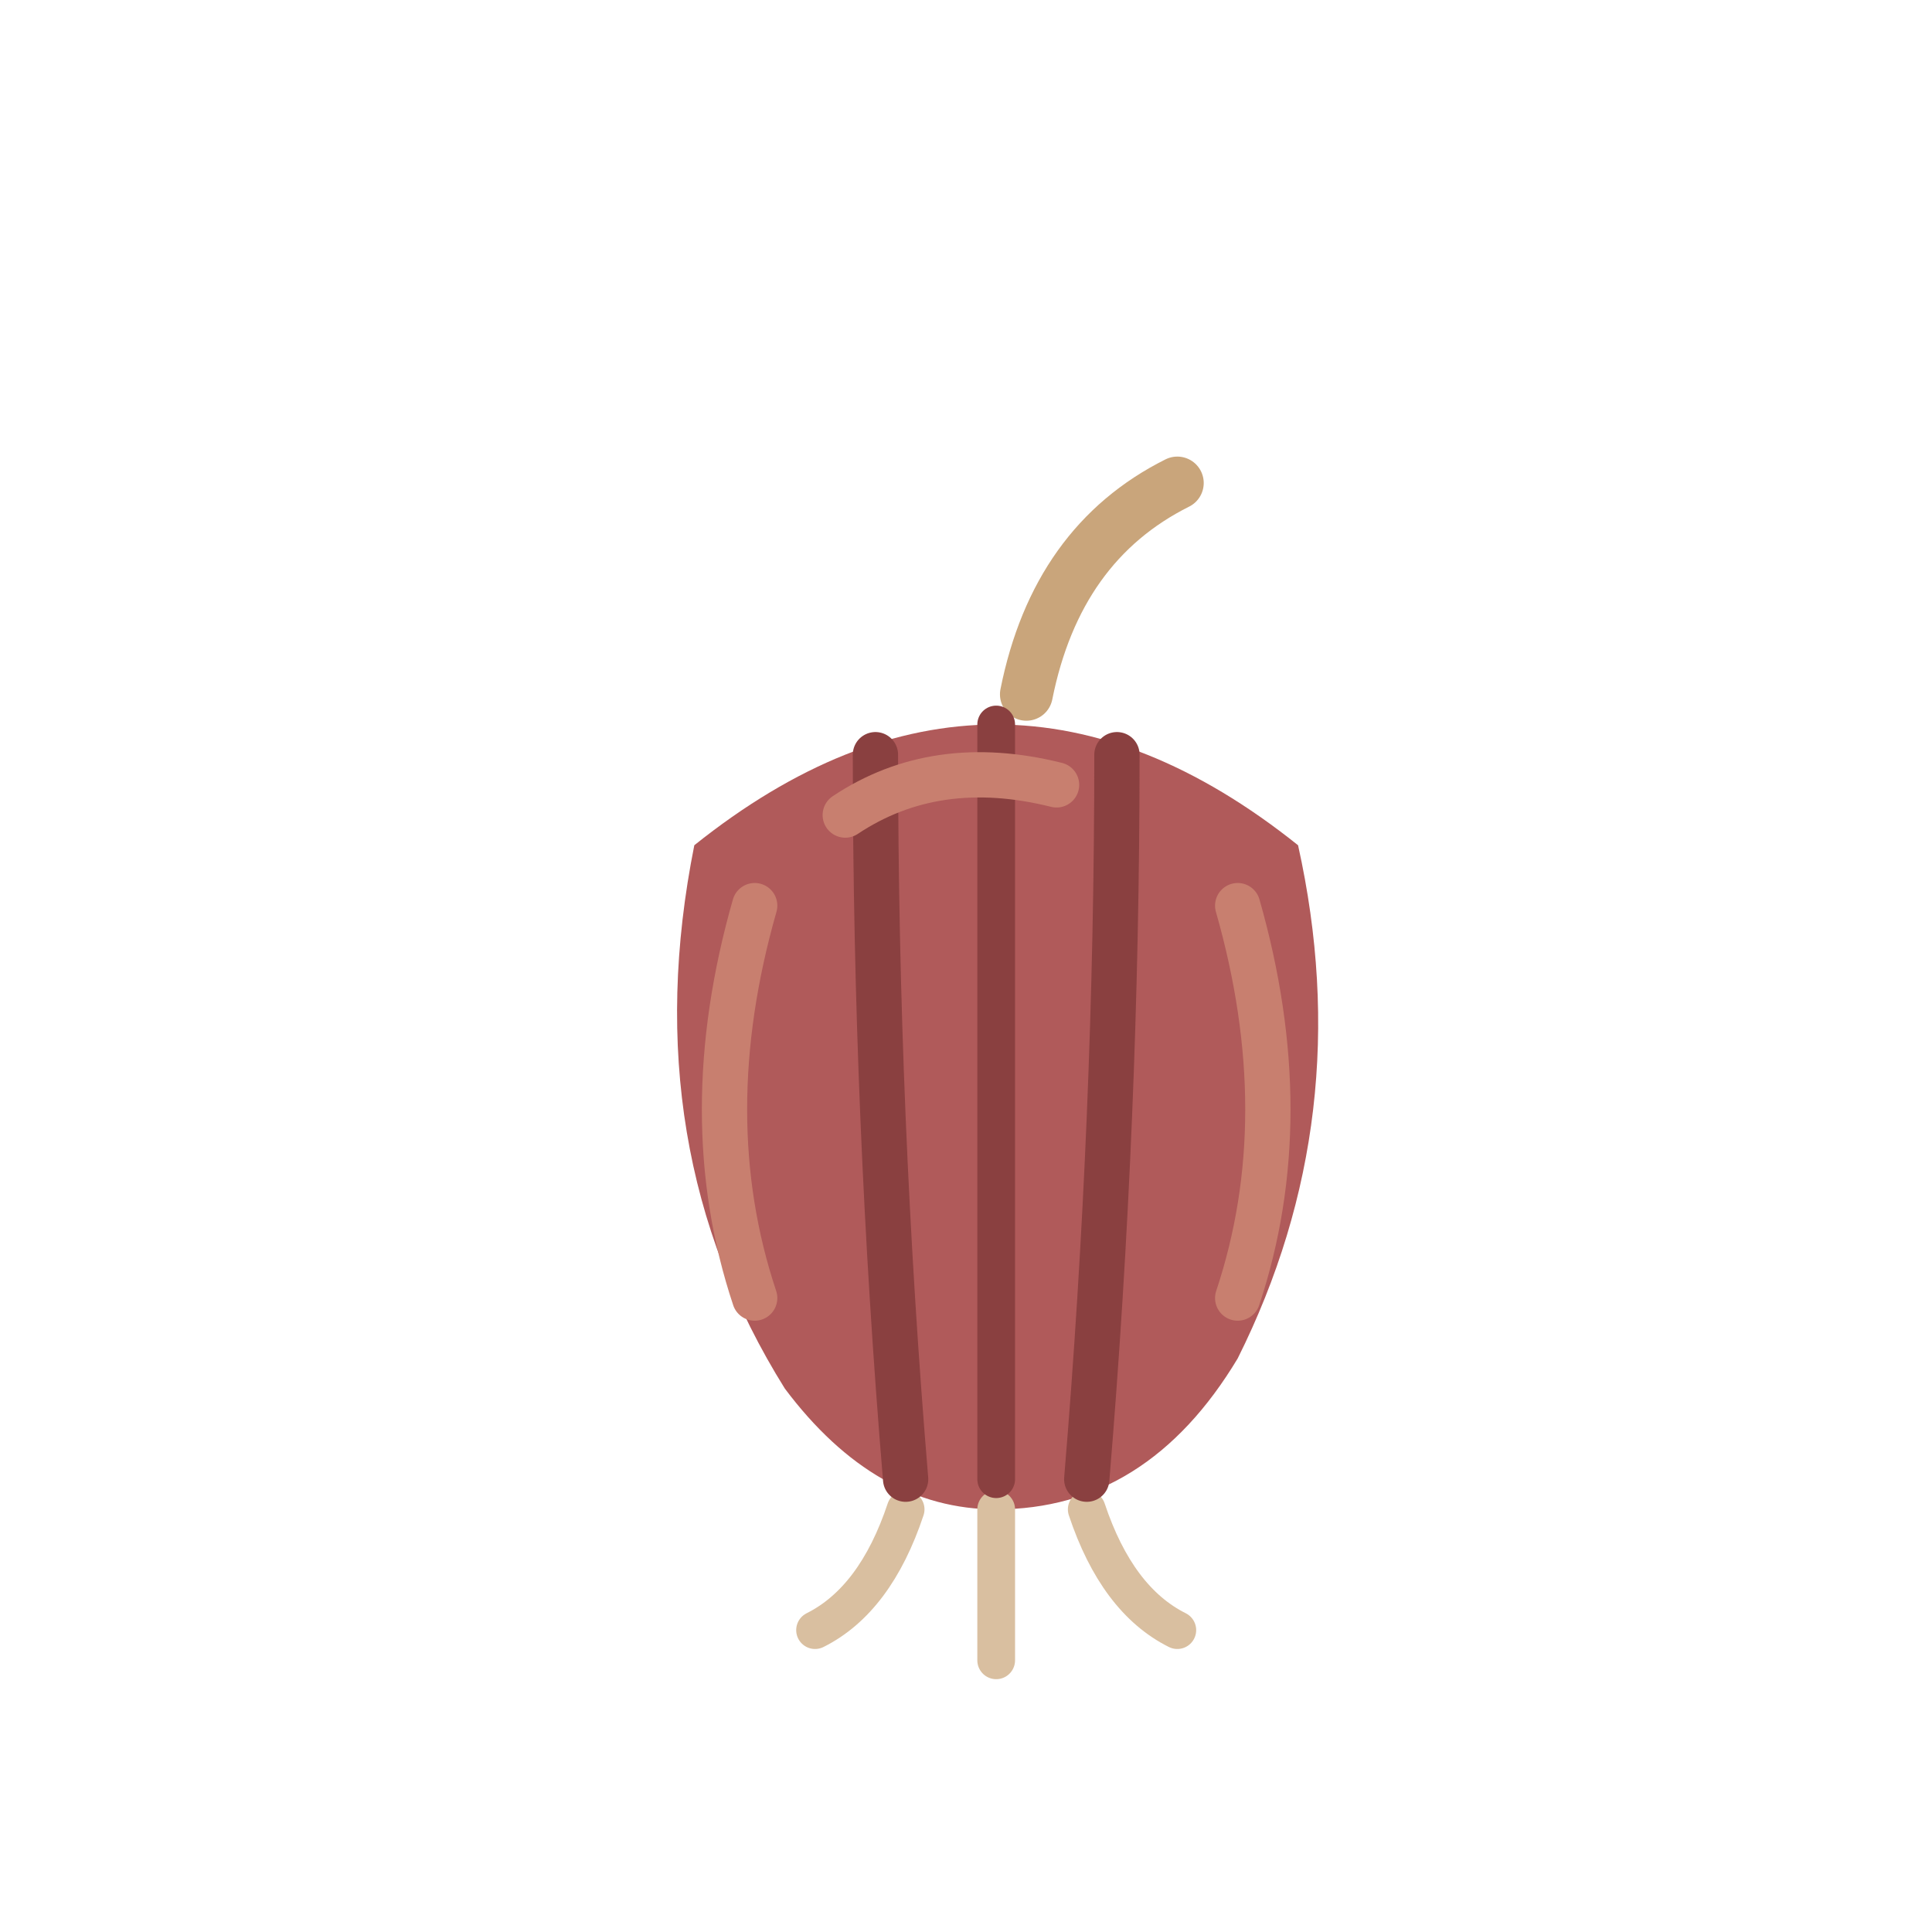
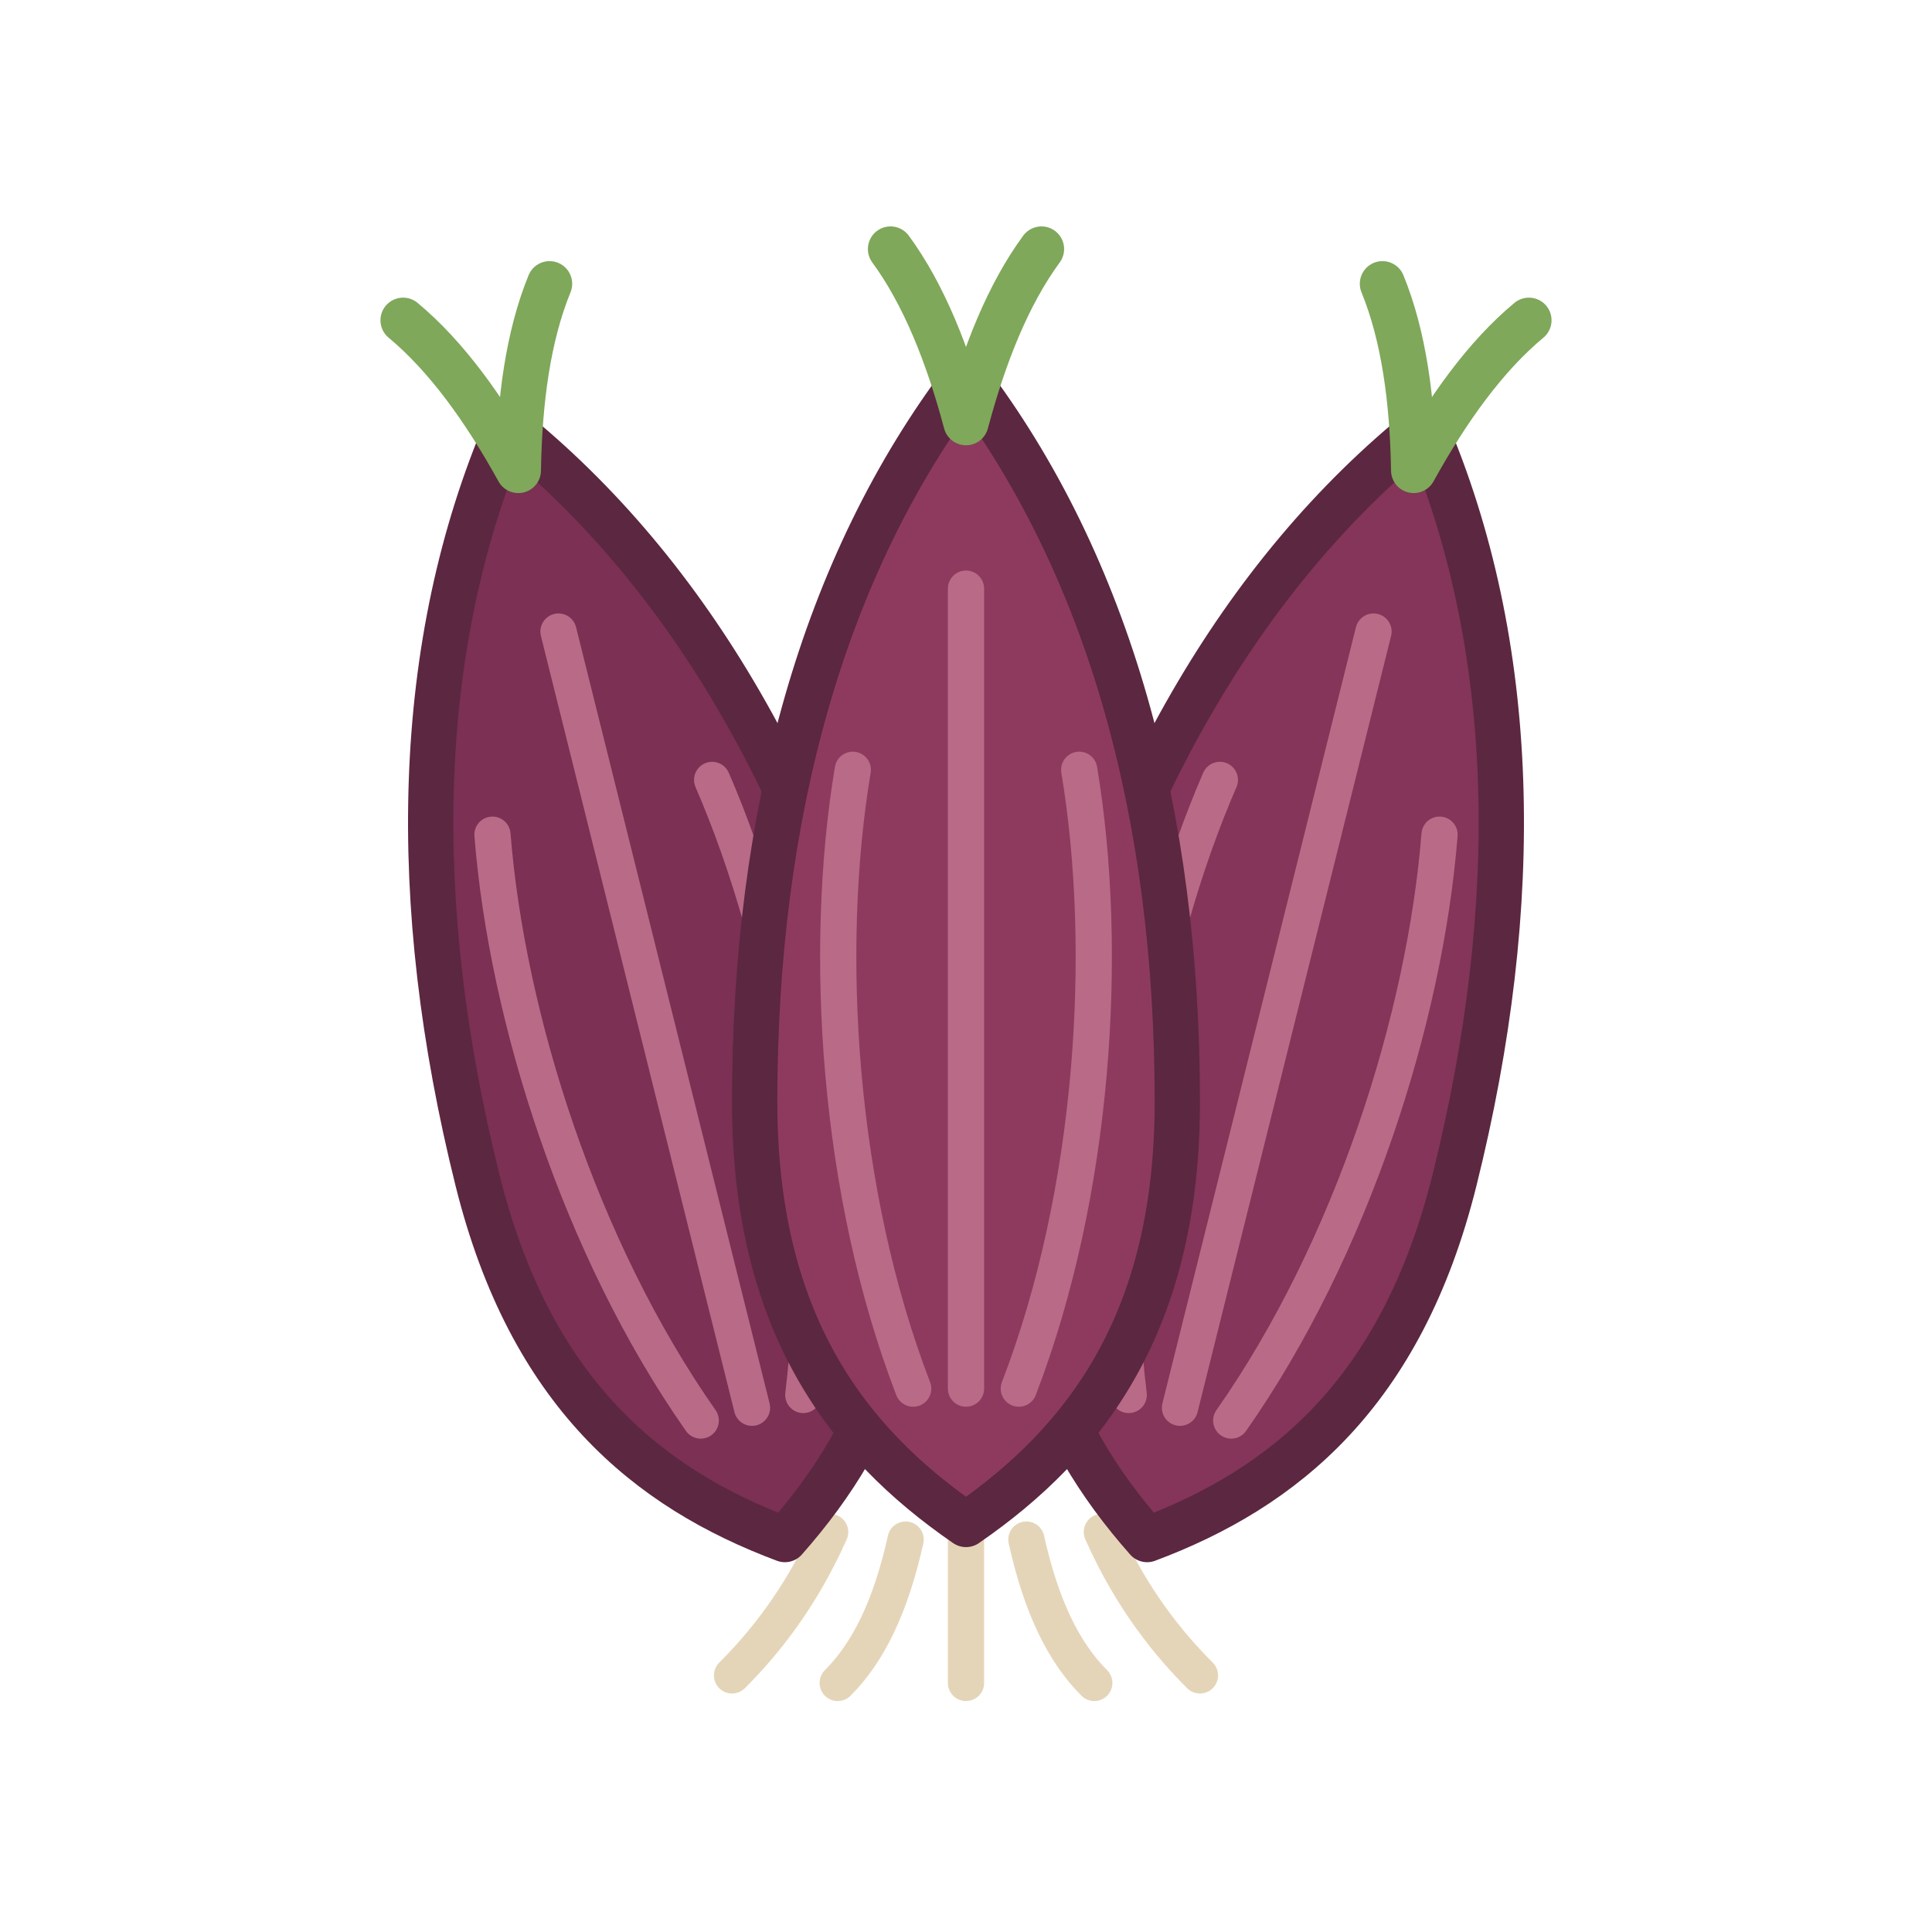
<svg xmlns="http://www.w3.org/2000/svg" viewBox="0 0 128 128">
-   <path d="M68 46 Q70 36 78 32" fill="none" stroke="#C9A57B" stroke-width="3.5" stroke-linecap="round" />
-   <path d="M46 56 Q42 76 52 92 Q58 100 66 100 Q76 100 82 90 Q90 74 86 56 Q76 48 66 48 Q56 48 46 56 Z" fill="#B05A5A" />
-   <path d="M60 100 Q58 106 54 108 M72 100 Q74 106 78 108 M66 100 Q66 106 66 110" fill="none" stroke="#D9BFA0" stroke-width="2.5" stroke-linecap="round" />
-   <path d="M58 50 Q58 74 60 98 M74 50 Q74 74 72 98" fill="none" stroke="#8A4040" stroke-width="3" stroke-linecap="round" />
-   <path d="M66 48 Q66 74 66 98" fill="none" stroke="#8A4040" stroke-width="2.5" stroke-linecap="round" />
-   <path d="M50 60 Q46 74 50 86 M82 60 Q86 74 82 86" fill="none" stroke="#C87F6F" stroke-width="3" stroke-linecap="round" />
-   <path d="M56 54 Q62 50 70 52" fill="none" stroke="#C87F6F" stroke-width="3" stroke-linecap="round" />
+   <path d="M55 101.5 C53 106 50.5 109 48.5 111 M60 102 C59 106.5 57.5 109.5 55.5 111.5 M64 102 C64 106.5 64 109.5 64 111.5 M68 102 C69 106.5 70.5 109.5 72.5 111.5 M73 101.5 C75 106 77.5 109 79.5 111" fill="none" stroke="#E5D5B8" stroke-width="2.4" stroke-linecap="round" />
+   <g transform="translate(52 102) rotate(-14)">
+     <path d="M0 -76 C9.5 -63.5 14 -47 14 -28 C14 -13.5 8 -5.5 0 0 C-8 -5.5 -14 -13.5 -14 -28 C-14 -47 -9.5 -63.5 0 -76 Z" fill="#7B3054" stroke="#5C2740" stroke-width="3" stroke-linejoin="round" />
+     <path d="M0 -62 C0 -44 0 -26 0 -9 M7.5 -50 C9.5 -38 8.5 -22 3.5 -9 M-7.5 -50 C-9.5 -38 -8.5 -22 -3.5 -9" fill="none" stroke="#B96A86" stroke-width="2.4" stroke-linecap="round" />
+     <path d="M0 -73 C-1.2 -77.5 -2.8 -81.5 -5 -84.5 M0 -73 C1.2 -77.5 2.8 -81.5 5 -84.5" fill="none" stroke="#7FA85A" stroke-width="3" stroke-linecap="round" />
+   </g>
+   <g transform="translate(76 102) rotate(14)">
+     <path d="M0 -76 C9.5 -63.5 14 -47 14 -28 C14 -13.5 8 -5.5 0 0 C-8 -5.5 -14 -13.5 -14 -28 C-14 -47 -9.5 -63.5 0 -76 Z" fill="#843559" stroke="#5C2740" stroke-width="3" stroke-linejoin="round" />
+     <path d="M0 -62 C0 -44 0 -26 0 -9 M7.5 -50 C9.5 -38 8.5 -22 3.5 -9 M-7.5 -50 C-9.5 -38 -8.5 -22 -3.5 -9" fill="none" stroke="#B96A86" stroke-width="2.4" stroke-linecap="round" />
+     <path d="M0 -73 C-1.2 -77.5 -2.8 -81.5 -5 -84.5 M0 -73 C1.2 -77.5 2.8 -81.5 5 -84.5" fill="none" stroke="#7FA85A" stroke-width="3" stroke-linecap="round" />
+   </g>
+   <g transform="translate(64 101)">
+     <path d="M0 -76 C9.5 -63.5 14 -47 14 -28 C14 -13.5 8 -5.5 0 0 C-8 -5.5 -14 -13.5 -14 -28 C-14 -47 -9.5 -63.5 0 -76 Z" fill="#8E3A5F" stroke="#5C2740" stroke-width="3" stroke-linejoin="round" />
+     <path d="M0 -62 C0 -44 0 -26 0 -9 M7.5 -50 C9.5 -38 8.5 -22 3.5 -9 M-7.5 -50 C-9.5 -38 -8.5 -22 -3.5 -9" fill="none" stroke="#B96A86" stroke-width="2.4" stroke-linecap="round" />
+     <path d="M0 -73 C-1.2 -77.5 -2.8 -81.5 -5 -84.5 M0 -73 C1.2 -77.5 2.8 -81.5 5 -84.5" fill="none" stroke="#7FA85A" stroke-width="3" stroke-linecap="round" />
+   </g>
</svg>
